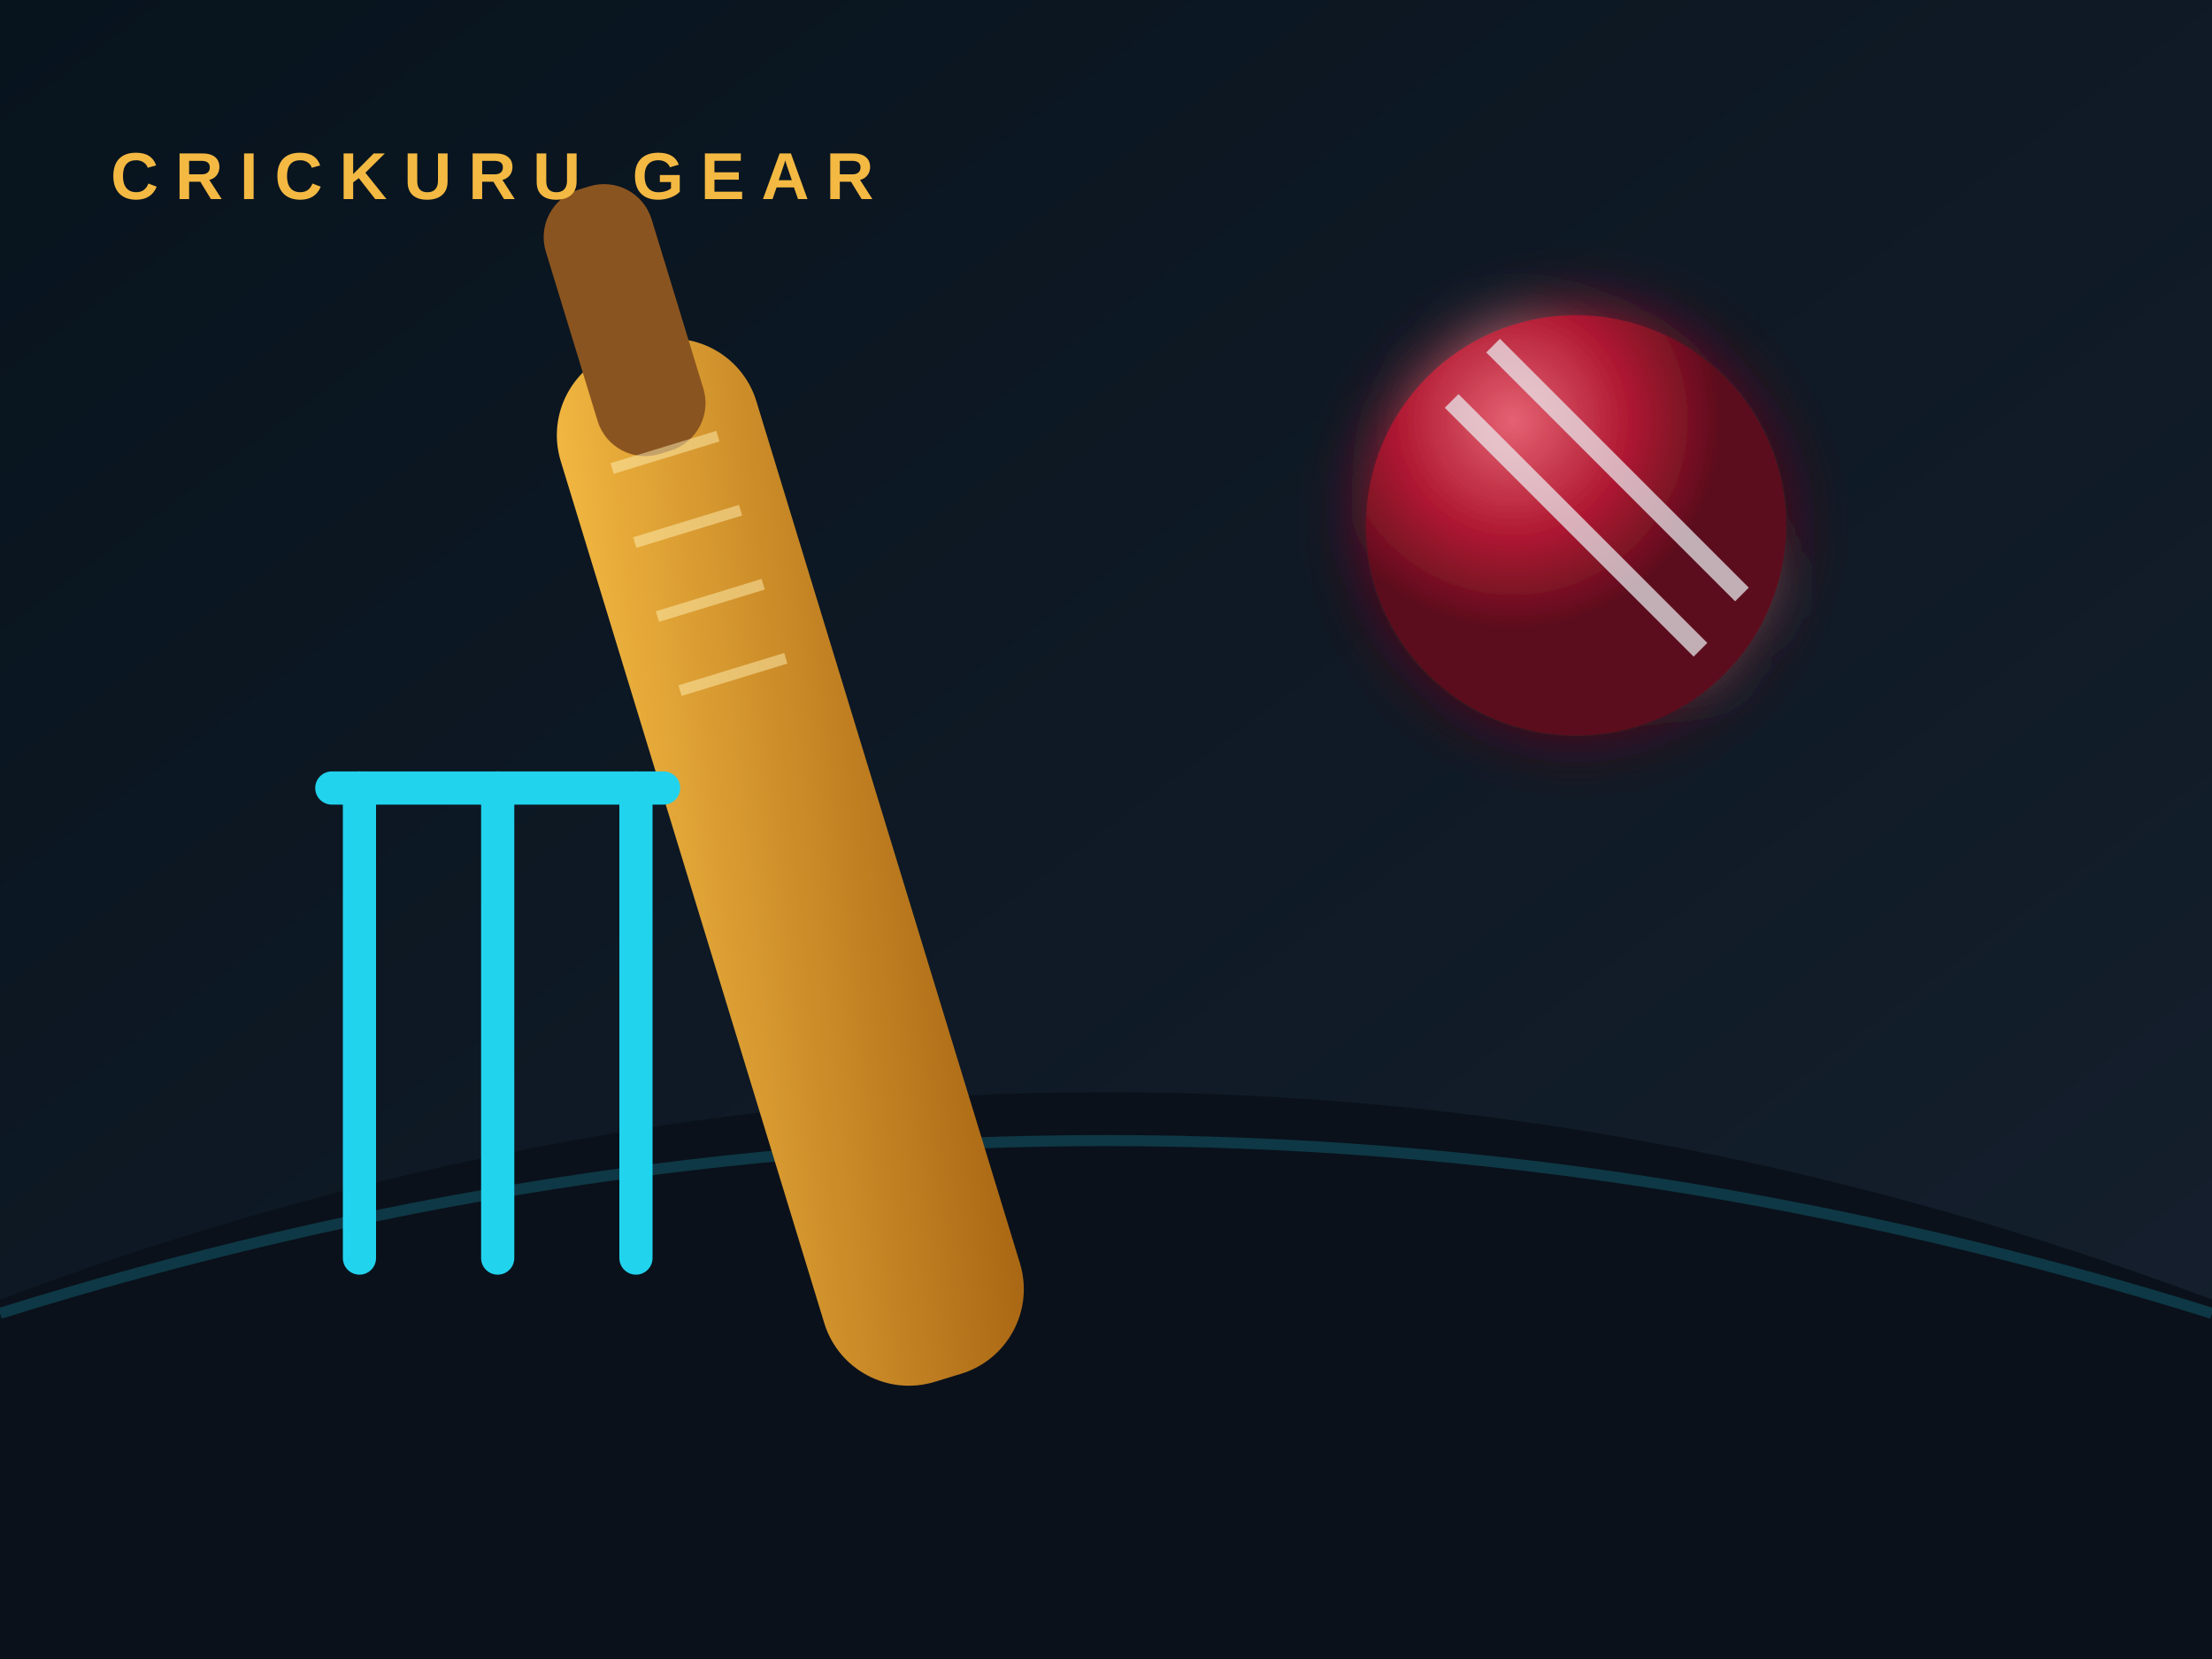
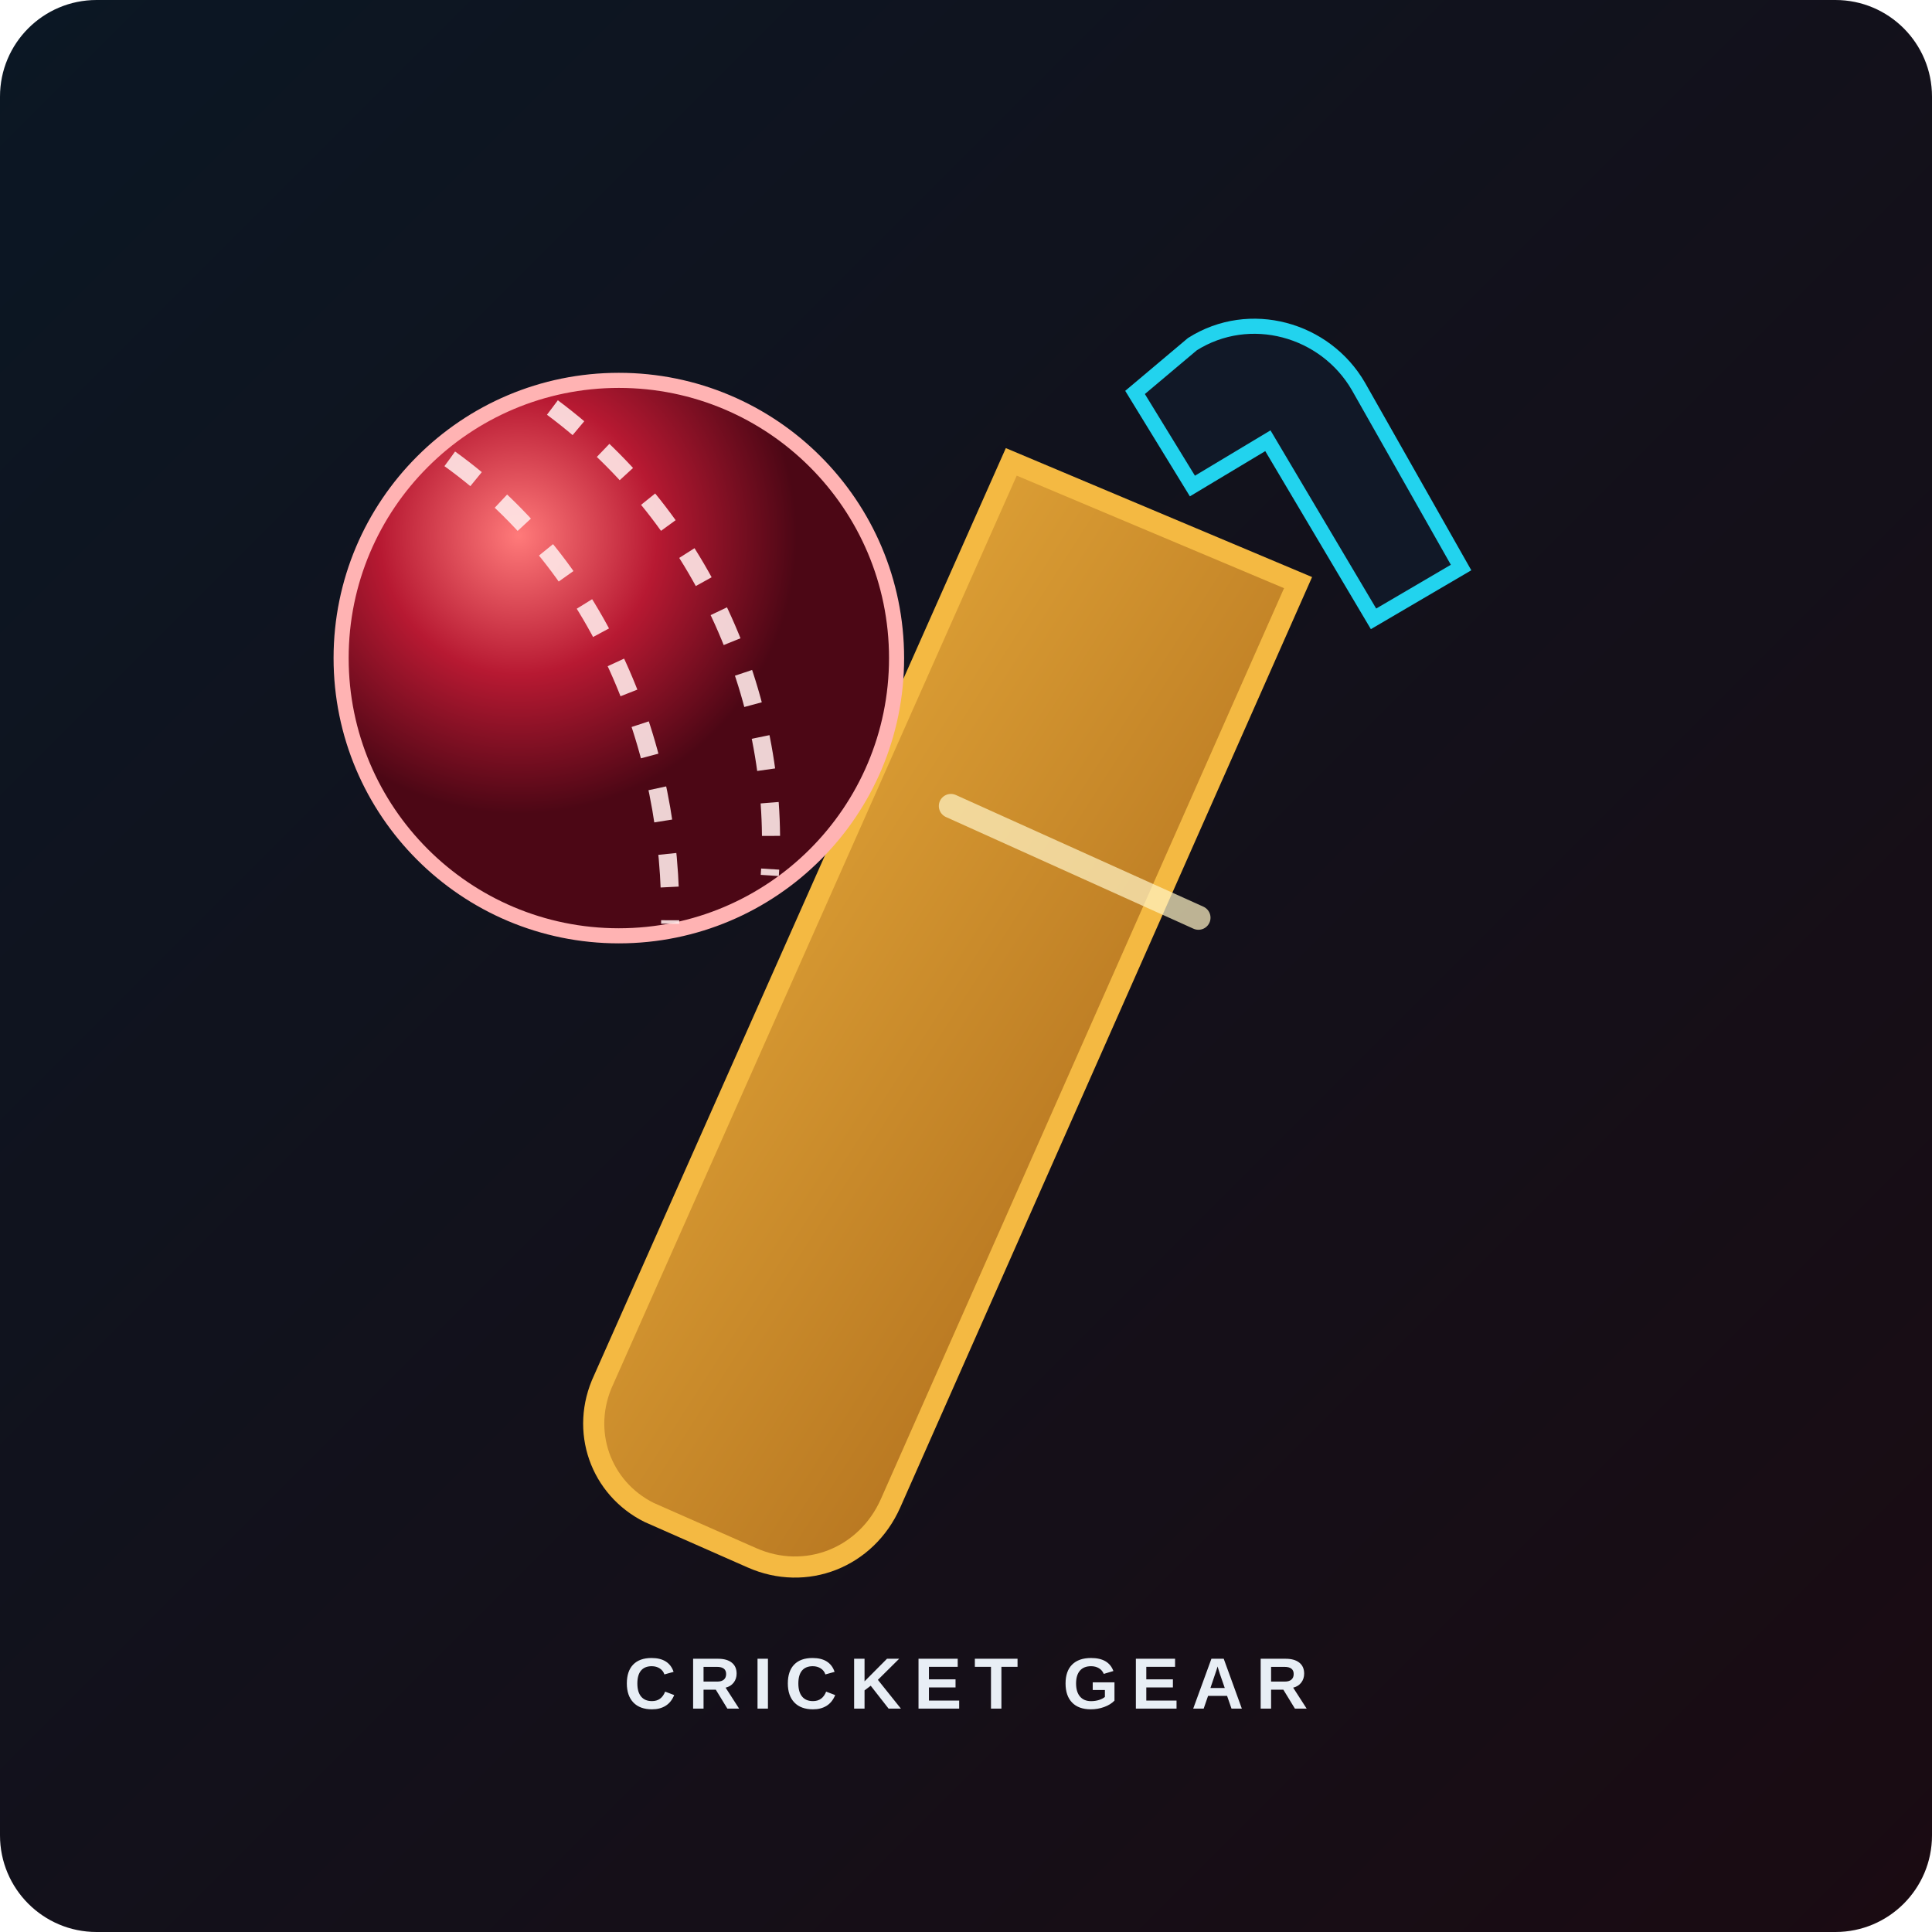
- <svg xmlns="http://www.w3.org/2000/svg" viewBox="0 0 800 600" role="img" aria-labelledby="title desc">
+ <svg xmlns="http://www.w3.org/2000/svg" viewBox="0 0 640 640" role="img" aria-labelledby="title desc">
  <defs>
-     <linearGradient id="sky" x1="0" y1="0" x2="1" y2="1">
-       <stop offset="0" stop-color="#07131d" />
-       <stop offset="1" stop-color="#16202e" />
+     <linearGradient id="bg" x1="0" y1="0" x2="1" y2="1">
+       <stop offset="0" stop-color="#0b1724" />
+       <stop offset="1" stop-color="#1a0b12" />
    </linearGradient>
    <linearGradient id="bat" x1="0" y1="0" x2="1" y2="1">
      <stop offset="0" stop-color="#f4b942" />
-       <stop offset="1" stop-color="#a76412" />
+       <stop offset="1" stop-color="#9e5b13" />
    </linearGradient>
-     <radialGradient id="ball" cx="35%" cy="25%">
-       <stop offset="0" stop-color="#ef6676" />
-       <stop offset="0.55" stop-color="#b71932" />
-       <stop offset="1" stop-color="#5e0d1c" />
+     <radialGradient id="ball" cx="32%" cy="28%">
+       <stop offset="0" stop-color="#ff7a7a" />
+       <stop offset="0.5" stop-color="#b71932" />
+       <stop offset="1" stop-color="#4c0715" />
    </radialGradient>
-     <filter id="glow" x="-40%" y="-40%" width="180%" height="180%">
-       <feGaussianBlur stdDeviation="12" result="blur" />
-       <feMerge>
-         <feMergeNode in="blur" />
-         <feMergeNode in="SourceGraphic" />
-       </feMerge>
-     </filter>
  </defs>
-   <rect width="800" height="600" fill="url(#sky)" />
-   <path d="M0 470 Q400 320 800 470 V600 H0Z" fill="#0a111b" />
-   <path d="M0 475 Q400 350 800 475" fill="none" stroke="#22d3ee" stroke-opacity=".2" stroke-width="4" />
-   <g filter="url(#glow)" opacity=".95">
-     <circle cx="570" cy="190" r="76" fill="url(#ball)" />
-     <path d="M525 145 Q570 190 615 235 M540 125 Q585 170 630 215" fill="none" stroke="#f5f7fa" stroke-opacity=".72" stroke-width="7" />
-   </g>
-   <g transform="rotate(-17 300 365)">
-     <rect x="265" y="115" width="74" height="390" rx="32" fill="url(#bat)" />
-     <rect x="282" y="55" width="40" height="100" rx="18" fill="#8a5420" />
-     <path d="M282 155 H322 M282 183 H322 M282 211 H322 M282 239 H322" stroke="#fff1b5" stroke-opacity=".5" stroke-width="4" />
-   </g>
-   <g fill="none" stroke="#22d3ee" stroke-width="12" stroke-linecap="round">
-     <path d="M130 455 V285" />
-     <path d="M180 455 V285" />
-     <path d="M230 455 V285" />
-     <path d="M120 285 H240" />
-   </g>
-   <text x="40" y="72" fill="#f4b942" font-family="Arial, sans-serif" font-size="24" font-weight="700" letter-spacing="6">CRICKURU GEAR</text>
+   <rect width="640" height="640" rx="32" fill="url(#bg)" />
+   <path d="M395 114c19-12 44-5 55 14l34 60-29 17-35-59-25 15-19-31z" fill="#111827" stroke="#22d3ee" stroke-width="5" />
+   <path d="M430 193 295 498c-8 18-28 26-46 18l-34-15c-16-8-23-27-15-44l135-304z" fill="url(#bat)" stroke="#f4b942" stroke-width="7" />
+   <path d="m315 267 82 37" stroke="#fff3c4" stroke-width="8" stroke-linecap="round" opacity=".72" />
+   <circle cx="205" cy="218" r="92" fill="url(#ball)" stroke="#ffb3b3" stroke-width="5" />
+   <path d="M149 152c50 36 74 96 73 154M183 135c51 38 76 99 72 155" fill="none" stroke="#ffe8e8" stroke-width="6" stroke-dasharray="11 11" opacity=".9" />
+   <text x="320" y="566" fill="#e8eef5" font-family="Arial, sans-serif" font-size="24" font-weight="700" text-anchor="middle" letter-spacing="4">CRICKET GEAR</text>
</svg>
